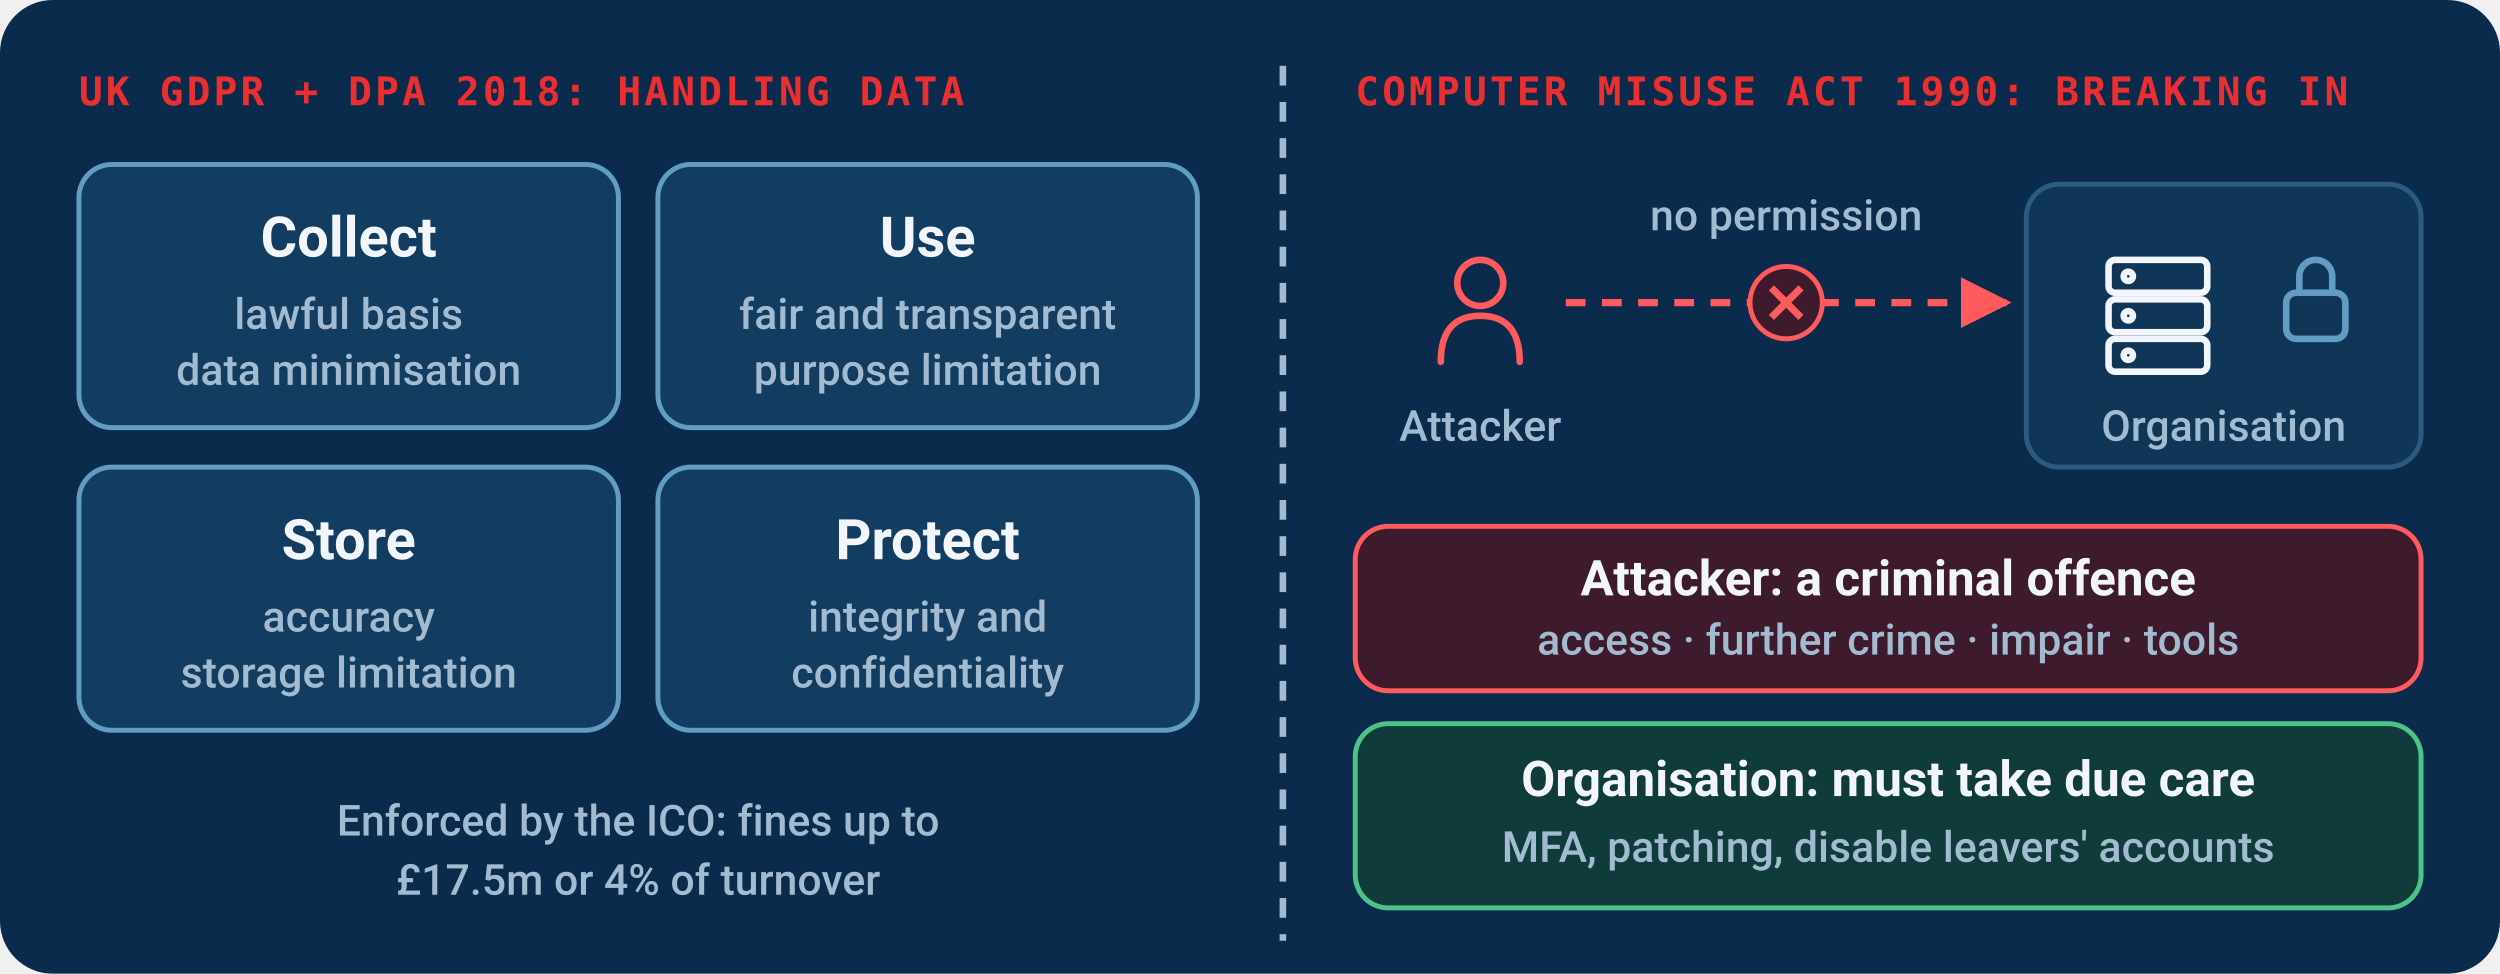
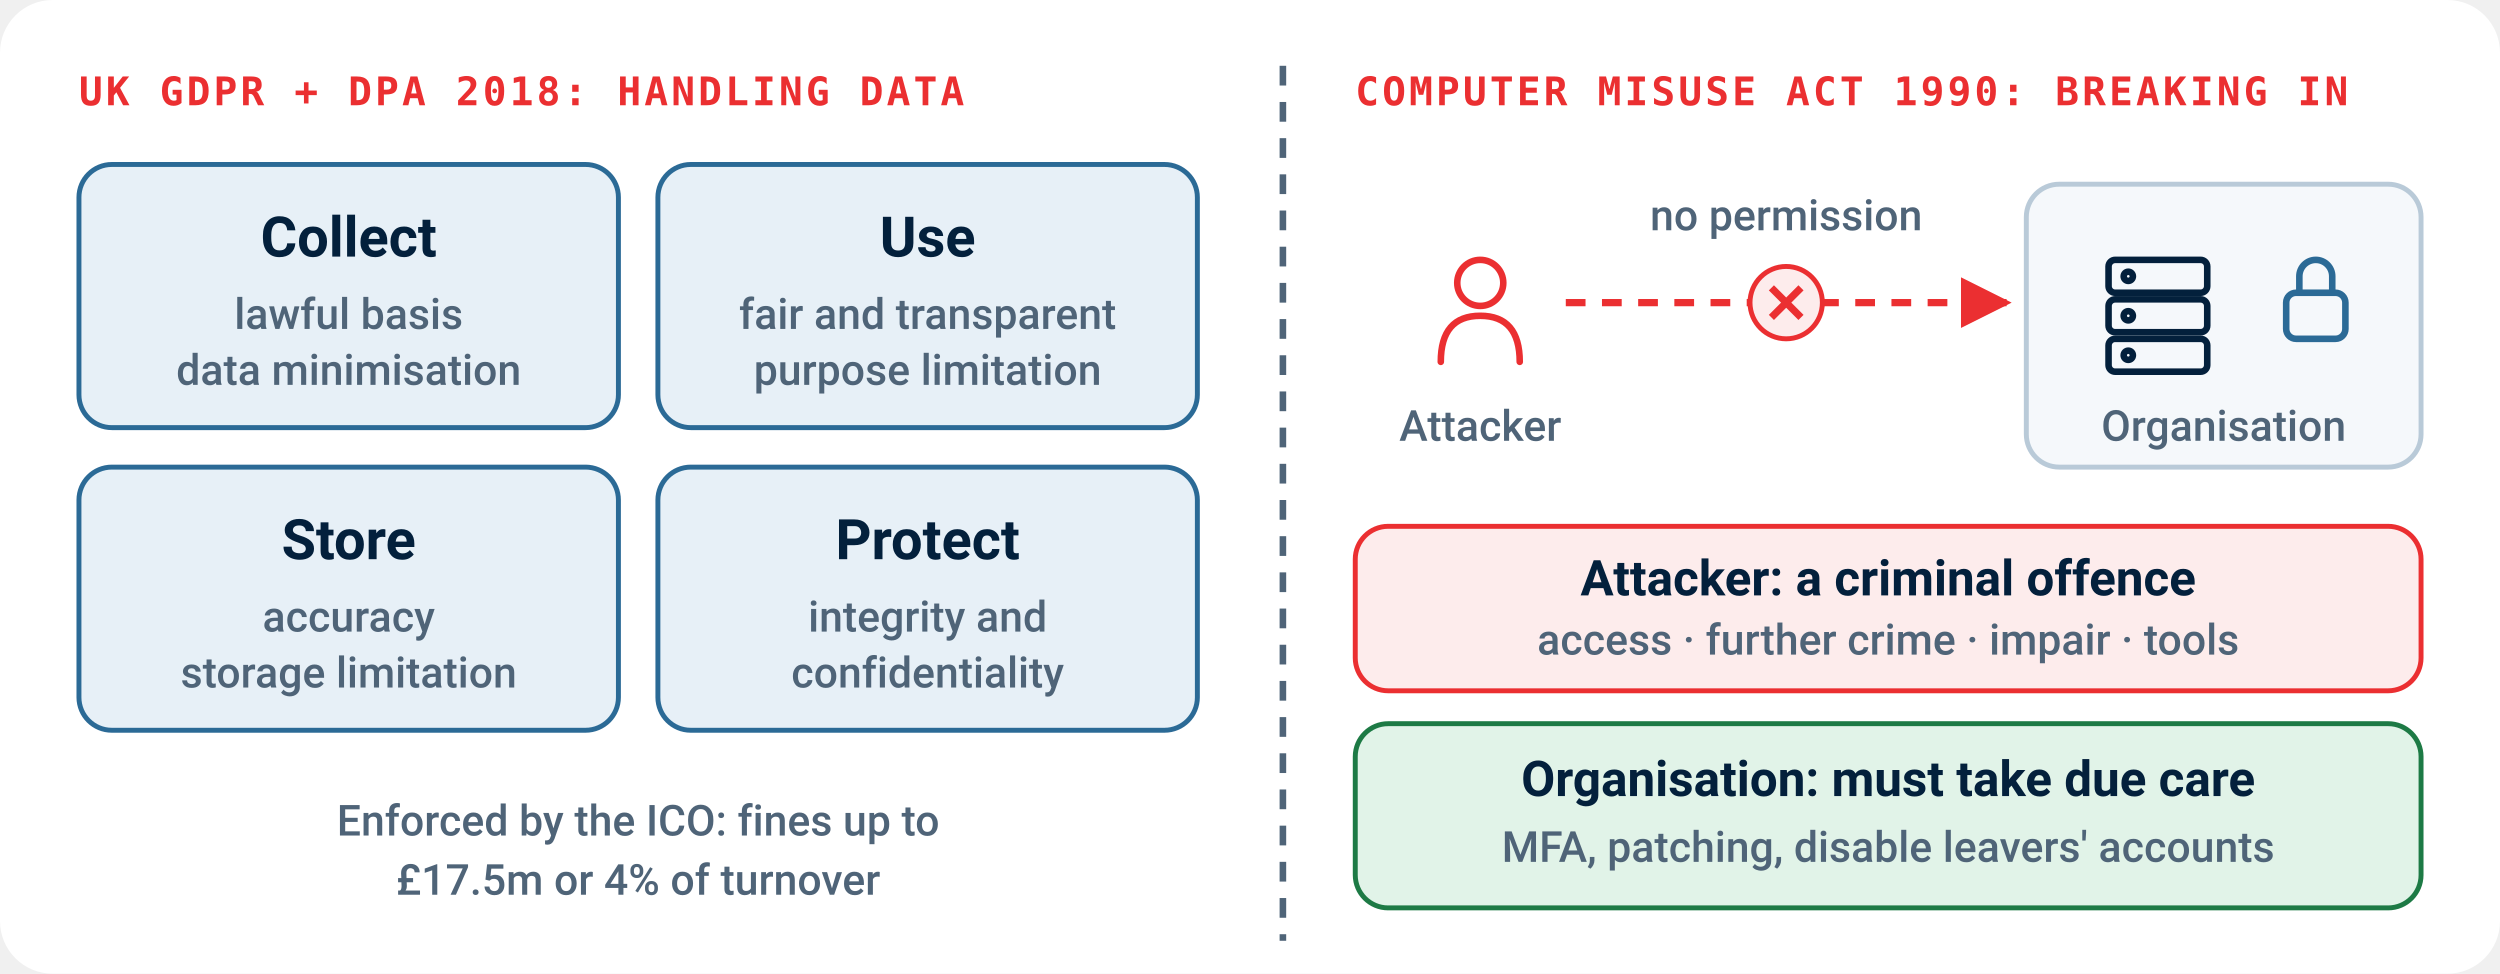
<svg xmlns="http://www.w3.org/2000/svg" viewBox="0 0 760 296" width="760" height="296" role="img" aria-labelledby="t d">
  <style>
- .bg{fill:#0a2b4b}
- .t{font:600 15px system-ui,-apple-system,'Segoe UI',Roboto,sans-serif;fill:#f2f6fa}
- .tb{font:700 17px system-ui,-apple-system,'Segoe UI',Roboto,sans-serif;fill:#f2f6fa}
- .s{font:500 13px system-ui,-apple-system,'Segoe UI',Roboto,sans-serif;fill:#a3bbd0}
- .m{font:600 13px ui-monospace,Menlo,Consolas,monospace;fill:#f2f6fa}
+ .bg{fill:#ffffff}
+ .t{font:600 15px system-ui,-apple-system,'Segoe UI',Roboto,sans-serif;fill:#03203c}
+ .tb{font:700 17px system-ui,-apple-system,'Segoe UI',Roboto,sans-serif;fill:#03203c}
+ .s{font:500 13px system-ui,-apple-system,'Segoe UI',Roboto,sans-serif;fill:#4f6478}
+ .m{font:600 13px ui-monospace,Menlo,Consolas,monospace;fill:#03203c}
.h{font:700 12px ui-monospace,Menlo,Consolas,monospace;fill:#eb2f31;letter-spacing:.08em}
.w{fill:#ffffff}
- .box{fill:#0f3557;stroke:#2c5a80;stroke-width:1.5}
- .acc{fill:#123c60;stroke:#629cc3;stroke-width:1.5}
- .bad{fill:#3d1a2c;stroke:#ff5a5c;stroke-width:1.5}
- .good{fill:#0f3b3a;stroke:#4cc38a;stroke-width:1.5}
- .amb{fill:#33301f;stroke:#f2b544;stroke-width:1.5}
- .dim{fill:#0c3052;stroke:#24496b;stroke-width:1.5}
- .solid-acc{fill:#629cc3}.solid-bad{fill:#eb2f31}.solid-good{fill:#2f9a5f}.solid-amb{fill:#c98f22}.solid-ink{fill:#f2f6fa}
- .ln{stroke:#a3bbd0;stroke-width:2;fill:none}
- .ln-acc{stroke:#629cc3;stroke-width:2.2;fill:none}
- .ln-bad{stroke:#ff5a5c;stroke-width:2.2;fill:none}
- .ln-good{stroke:#4cc38a;stroke-width:2.2;fill:none}
+ .box{fill:#f5f8fb;stroke:#b9cad8;stroke-width:1.5}
+ .acc{fill:#e7f0f7;stroke:#2b6a96;stroke-width:1.5}
+ .bad{fill:#fdecec;stroke:#eb2f31;stroke-width:1.5}
+ .good{fill:#e1f3e8;stroke:#1d7a45;stroke-width:1.5}
+ .amb{fill:#fbf0dc;stroke:#a8650a;stroke-width:1.5}
+ .dim{fill:#eef3f7;stroke:#cddbe7;stroke-width:1.5}
+ .solid-acc{fill:#2b6a96}.solid-bad{fill:#eb2f31}.solid-good{fill:#1d7a45}.solid-amb{fill:#a8650a}.solid-ink{fill:#03203c}
+ .ln{stroke:#4f6478;stroke-width:2;fill:none}
+ .ln-acc{stroke:#2b6a96;stroke-width:2.2;fill:none}
+ .ln-bad{stroke:#eb2f31;stroke-width:2.2;fill:none}
+ .ln-good{stroke:#1d7a45;stroke-width:2.2;fill:none}
.dash{stroke-dasharray:6 5}
- .tx-acc{fill:#629cc3}.tx-bad{fill:#ff5a5c}.tx-good{fill:#4cc38a}.tx-amb{fill:#f2b544}
- .ic{fill:none;stroke:#f2f6fa;stroke-width:2;stroke-linecap:round;stroke-linejoin:round}
- .ic-bad{fill:none;stroke:#ff5a5c;stroke-width:2;stroke-linecap:round;stroke-linejoin:round}
- .ic-acc{fill:none;stroke:#629cc3;stroke-width:2;stroke-linecap:round;stroke-linejoin:round}
- .mk-ln{fill:#a3bbd0}.mk-acc{fill:#629cc3}.mk-bad{fill:#ff5a5c}.mk-good{fill:#4cc38a}
+ .tx-acc{fill:#2b6a96}.tx-bad{fill:#d4282a}.tx-good{fill:#1d7a45}.tx-amb{fill:#a8650a}
+ .ic{fill:none;stroke:#03203c;stroke-width:2;stroke-linecap:round;stroke-linejoin:round}
+ .ic-bad{fill:none;stroke:#eb2f31;stroke-width:2;stroke-linecap:round;stroke-linejoin:round}
+ .ic-acc{fill:none;stroke:#2b6a96;stroke-width:2;stroke-linecap:round;stroke-linejoin:round}
+ .mk-ln{fill:#4f6478}.mk-acc{fill:#2b6a96}.mk-bad{fill:#eb2f31}.mk-good{fill:#1d7a45}
</style>
  <defs>
    <marker id="a-ln" viewBox="0 0 10 10" refX="9" refY="5" markerWidth="7" markerHeight="7" orient="auto-start-reverse">
      <path d="M0 0 10 5 0 10z" class="mk-ln" />
    </marker>
    <marker id="a-acc" viewBox="0 0 10 10" refX="9" refY="5" markerWidth="7" markerHeight="7" orient="auto-start-reverse">
      <path d="M0 0 10 5 0 10z" class="mk-acc" />
    </marker>
    <marker id="a-bad" viewBox="0 0 10 10" refX="9" refY="5" markerWidth="7" markerHeight="7" orient="auto-start-reverse">
      <path d="M0 0 10 5 0 10z" class="mk-bad" />
    </marker>
    <marker id="a-good" viewBox="0 0 10 10" refX="9" refY="5" markerWidth="7" markerHeight="7" orient="auto-start-reverse">
      <path d="M0 0 10 5 0 10z" class="mk-good" />
    </marker>
  </defs>
  <rect class="bg" width="760" height="296" rx="16" />
  <text x="24" y="32" class="h" text-anchor="start">UK GDPR + DPA 2018: HANDLING DATA</text>
  <rect x="24" y="50" width="164" height="80" rx="10" class="acc" />
  <text x="106" y="78" class="tb" text-anchor="middle">Collect</text>
  <text x="106" y="100" class="s" text-anchor="middle">lawful basis</text>
  <text x="106" y="117" class="s" text-anchor="middle">data minimisation</text>
  <rect x="200" y="50" width="164" height="80" rx="10" class="acc" />
  <text x="282" y="78" class="tb" text-anchor="middle">Use</text>
  <text x="282" y="100" class="s" text-anchor="middle">fair and transparent</text>
  <text x="282" y="117" class="s" text-anchor="middle">purpose limitation</text>
  <rect x="24" y="142" width="164" height="80" rx="10" class="acc" />
  <text x="106" y="170" class="tb" text-anchor="middle">Store</text>
  <text x="106" y="192" class="s" text-anchor="middle">accuracy</text>
  <text x="106" y="209" class="s" text-anchor="middle">storage limitation</text>
  <rect x="200" y="142" width="164" height="80" rx="10" class="acc" />
  <text x="282" y="170" class="tb" text-anchor="middle">Protect</text>
  <text x="282" y="192" class="s" text-anchor="middle">integrity and</text>
  <text x="282" y="209" class="s" text-anchor="middle">confidentiality</text>
  <text x="194" y="254" class="s" text-anchor="middle">Enforced by the ICO: fines up to</text>
  <text x="194" y="272" class="s" text-anchor="middle">£17.5m or 4% of turnover</text>
  <path d="M390 20 V286" class="ln dash" />
  <text x="412" y="32" class="h" text-anchor="start">COMPUTER MISUSE ACT 1990: BREAKING IN</text>
  <circle cx="450" cy="86" r="7" class="ic-bad" />
  <path d="M438 110 q0 -14 12 -14 q12 0 12 14" class="ic-bad" />
  <text x="450" y="134" class="s" text-anchor="middle">Attacker</text>
  <rect x="616" y="56" width="120" height="86" rx="10" class="box" />
  <rect x="641" y="79" width="30" height="10" rx="2" class="ic" />
  <circle cx="647" cy="84" r="1.4" class="ic" />
  <rect x="641" y="91" width="30" height="10" rx="2" class="ic" />
  <circle cx="647" cy="96" r="1.4" class="ic" />
  <rect x="641" y="103" width="30" height="10" rx="2" class="ic" />
  <circle cx="647" cy="108" r="1.4" class="ic" />
  <rect x="695" y="89" width="18" height="14" rx="3" class="ic-acc" />
  <path d="M699 89 v-5 a5 5 0 0 1 10 0 v5" class="ic-acc" />
  <text x="676" y="134" class="s" text-anchor="middle">Organisation</text>
  <path d="M476 92 L610 92" class="ln-bad dash" marker-end="url(#a-bad)" />
  <circle cx="543" cy="92" r="11" class="bad" />
  <path d="M538.5 87.5 l9 9 M547.5 87.5 l-9 9" class="ln-bad" />
  <text x="543" y="70" class="s" text-anchor="middle">no permission</text>
  <rect x="412" y="160" width="324" height="50" rx="10" class="bad" />
  <text x="574" y="181" class="t" text-anchor="middle">Attacker: a criminal offence</text>
  <text x="574" y="199" class="s" text-anchor="middle">access · further crime · impair · tools</text>
  <rect x="412" y="220" width="324" height="56" rx="10" class="good" />
  <text x="574" y="242" class="t" text-anchor="middle">Organisation: must take due care</text>
  <text x="574" y="262" class="s" text-anchor="middle">MFA, patching, disable leavers' accounts</text>
</svg>
